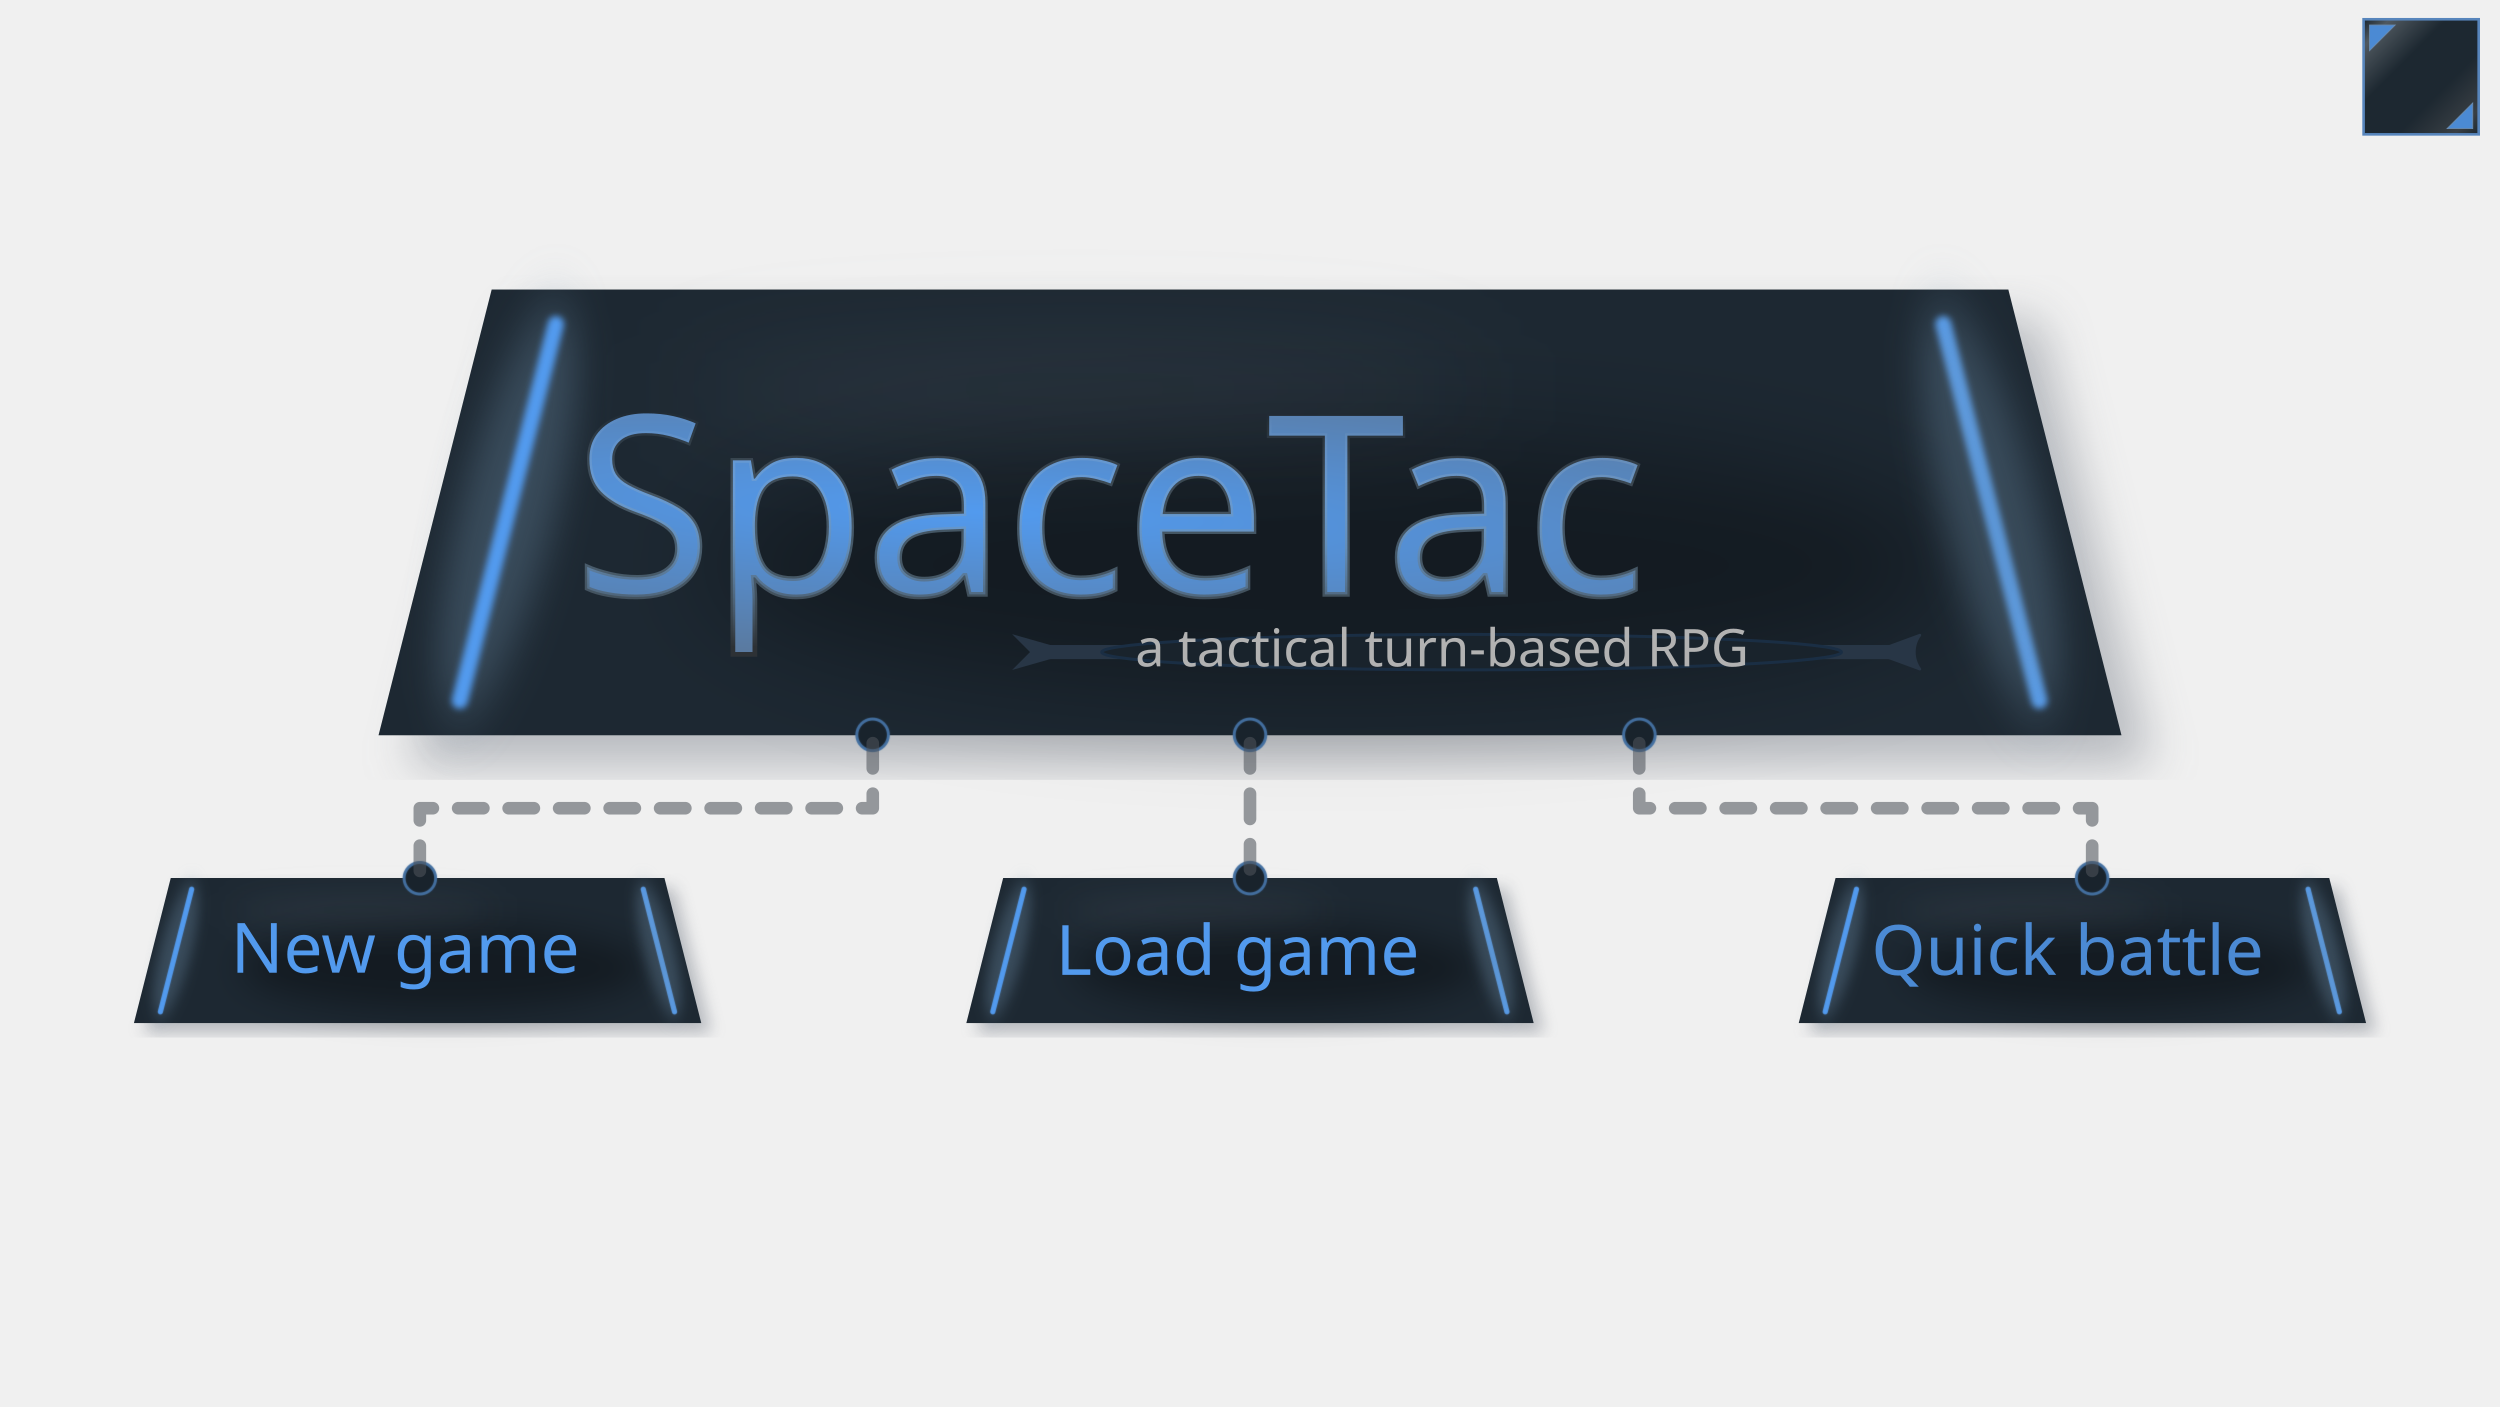
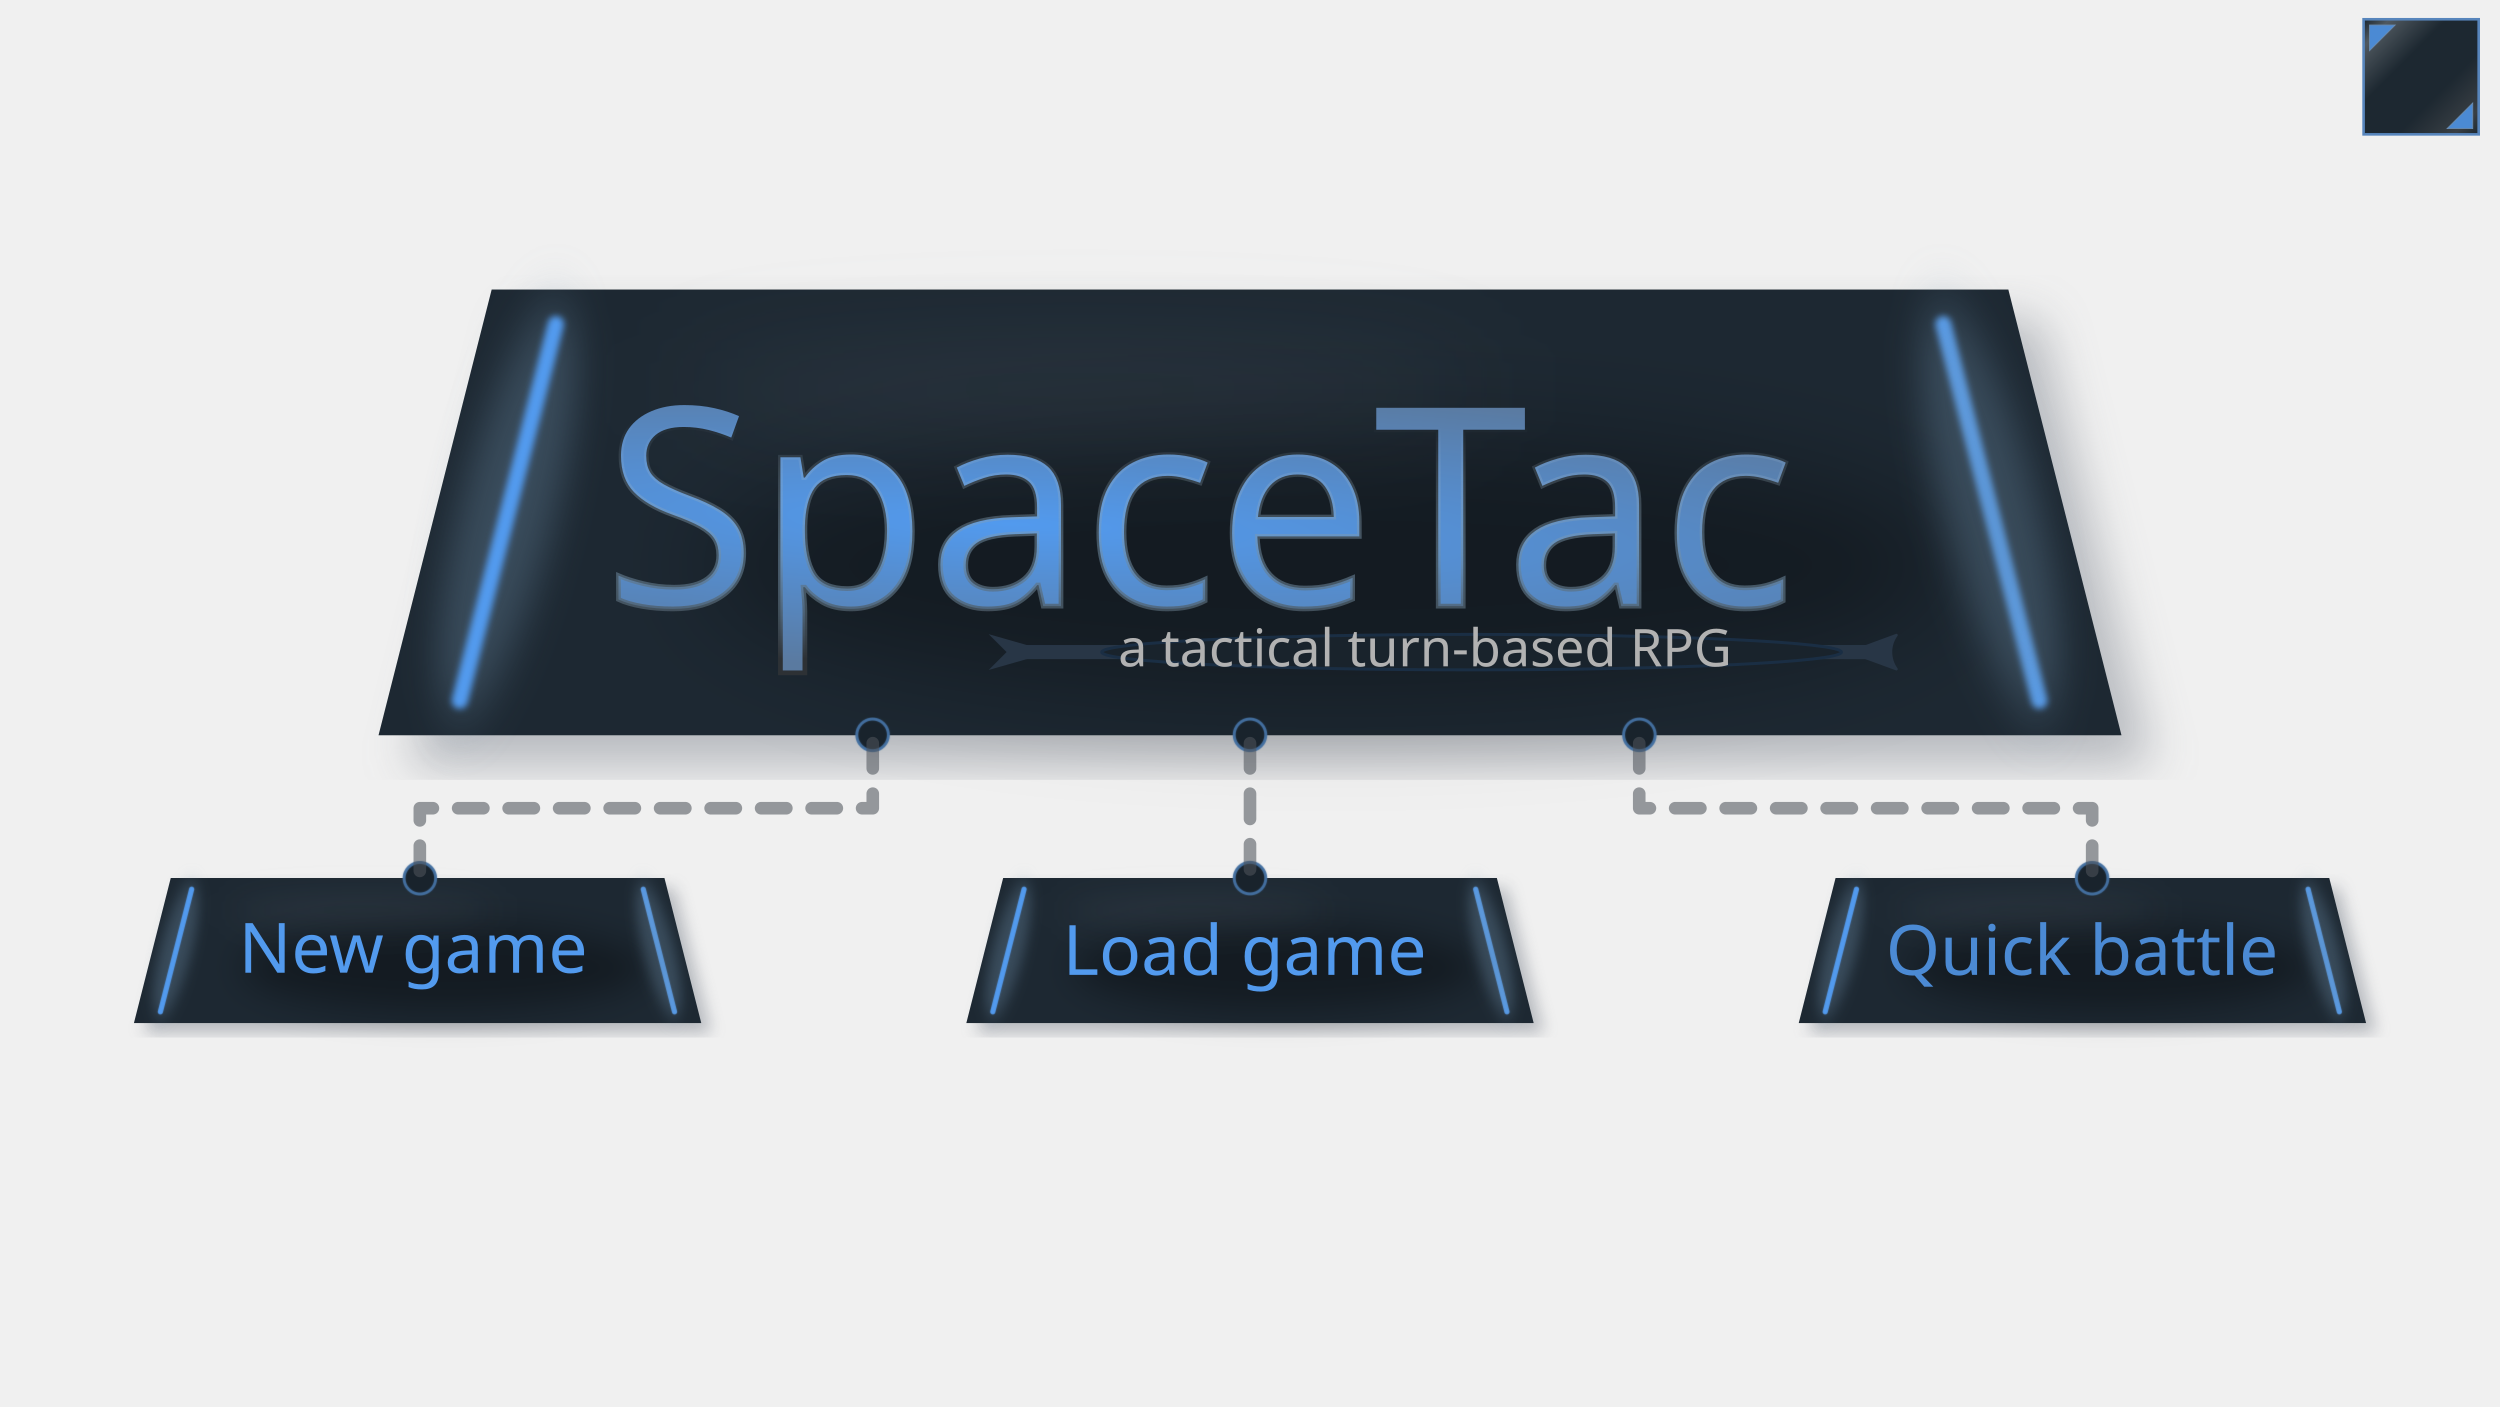
<svg xmlns="http://www.w3.org/2000/svg" xmlns:xlink="http://www.w3.org/1999/xlink" width="1920" height="1080" viewBox="0 0 508 285.75" version="1.1" id="svg8">
  <defs id="defs2">
    <linearGradient id="linearGradient4934">
      <stop style="stop-color:#1d2831;stop-opacity:1;" offset="0" id="stop4930" />
      <stop id="stop4938" offset="0.109" style="stop-color:#4f585f;stop-opacity:1" />
      <stop style="stop-color:#1d2831;stop-opacity:1" offset="0.358" id="stop4944" />
      <stop style="stop-color:#1d2831;stop-opacity:1" offset="0.647" id="stop4942" />
      <stop style="stop-color:#393f44;stop-opacity:1" offset="0.896" id="stop4940" />
      <stop style="stop-color:#1d2831;stop-opacity:1" offset="1" id="stop4932" />
    </linearGradient>
    <marker orient="auto" refY="0.0" refX="0.0" id="Arrow1Send" style="overflow:visible;">
      <path id="path5471" d="M 0.0,0.0 L 5.0,-5.0 L -12.5,0.0 L 5.0,5.0 L 0.0,0.0 z " style="fill-rule:evenodd;stroke:#283646;stroke-width:1pt;stroke-opacity:1;fill:#283646;fill-opacity:1" transform="scale(0.2) rotate(180) translate(6,0)" />
    </marker>
    <marker orient="auto" refY="0.0" refX="0.0" id="Arrow2Sstart" style="overflow:visible">
      <path id="path5486" style="fill-rule:evenodd;stroke-width:0.625;stroke-linejoin:round;stroke:#283646;stroke-opacity:1;fill:#283646;fill-opacity:1" d="M 8.719,4.034 L -2.207,0.016 L 8.719,-4.002 C 6.973,-1.63 6.983,1.616 8.719,4.034 z " transform="scale(0.3) translate(-2.3,0)" />
    </marker>
    <marker orient="auto" refY="0.0" refX="0.0" id="Arrow2Mend" style="overflow:visible;">
      <path id="path5483" style="fill-rule:evenodd;stroke-width:0.625;stroke-linejoin:round;stroke:#9bb0c9;stroke-opacity:1;fill:#9bb0c9;fill-opacity:1" d="M 8.719,4.034 L -2.207,0.016 L 8.719,-4.002 C 6.973,-1.63 6.983,1.616 8.719,4.034 z " transform="scale(0.6) rotate(180) translate(0,0)" />
    </marker>
    <marker orient="auto" refY="0.0" refX="0.0" id="Arrow1Lstart" style="overflow:visible">
      <path id="path5456" d="M 0.0,0.0 L 5.0,-5.0 L -12.5,0.0 L 5.0,5.0 L 0.0,0.0 z " style="fill-rule:evenodd;stroke:#9bb0c9;stroke-width:1pt;stroke-opacity:1;fill:#9bb0c9;fill-opacity:1" transform="scale(0.8) translate(12.5,0)" />
    </marker>
    <linearGradient id="linearGradient5286">
      <stop style="stop-color:#529aee;stop-opacity:1;" offset="0" id="stop5282" />
      <stop style="stop-color:#5a7aa0;stop-opacity:1" offset="1" id="stop5284" />
    </linearGradient>
    <linearGradient id="linearGradient5252">
      <stop style="stop-color:#2d3135;stop-opacity:1" offset="0" id="stop5248" />
      <stop id="stop5256" offset="0.426" style="stop-color:#6e8ba1;stop-opacity:0.549" />
      <stop style="stop-color:#c4d7e5;stop-opacity:0" offset="1" id="stop5250" />
    </linearGradient>
    <filter style="color-interpolation-filters:sRGB" id="filter4662" x="-0.224" width="1.449" y="-0.057" height="1.114">
      <feGaussianBlur stdDeviation="0.2" id="feGaussianBlur4664" />
    </filter>
    <filter style="color-interpolation-filters:sRGB" id="filter5244" x="-0.101" width="1.202" y="-0.48" height="1.96">
      <feGaussianBlur stdDeviation="3.474" id="feGaussianBlur5246" />
    </filter>
-     <linearGradient xlink:href="#linearGradient5252" id="linearGradient5254" x1="259.383" y1="143.133" x2="259.575" y2="95.292" gradientUnits="userSpaceOnUse" />
-     <radialGradient xlink:href="#linearGradient5286" id="radialGradient5288" cx="201.792" cy="102.017" fx="201.792" fy="102.017" r="136.003" gradientTransform="matrix(1.93924,0.081369,-0.00937077,0.2233305,-191.1578,76.13414)" gradientUnits="userSpaceOnUse" />
+     <linearGradient xlink:href="#linearGradient5252" id="linearGradient5254" x1="259.383" y1="143.133" x2="259.575" y2="95.292" gradientUnits="userSpaceOnUse" gradientTransform="translate(6.076871,2.39208)" />
+     <radialGradient xlink:href="#linearGradient5286" id="radialGradient5288" cx="201.792" cy="102.017" fx="201.792" fy="102.017" r="136.003" gradientTransform="matrix(1.93924,0.081369,-0.00937077,0.2233305,-185.0809,78.52622)" gradientUnits="userSpaceOnUse" />
    <filter style="color-interpolation-filters:sRGB" id="filter6839" x="-0.152" width="1.304" y="-1.559" height="4.118">
      <feGaussianBlur stdDeviation="3.473" id="feGaussianBlur6841" />
    </filter>
    <filter style="color-interpolation-filters:sRGB" id="filter7175" x="-0.416" width="1.831" y="-0.141" height="1.281">
      <feGaussianBlur stdDeviation="1.614" id="feGaussianBlur7177" />
    </filter>
    <filter style="color-interpolation-filters:sRGB;" id="filter7407">
      <feFlood flood-opacity="0.39" flood-color="rgb(93,102,114)" result="flood" id="feFlood7397" />
      <feComposite in="flood" in2="SourceGraphic" operator="in" result="composite1" id="feComposite7399" />
      <feGaussianBlur in="composite1" stdDeviation="1.6" result="blur" id="feGaussianBlur7401" />
      <feOffset dx="2" dy="2" result="offset" id="feOffset7403" />
      <feComposite in="SourceGraphic" in2="offset" operator="over" result="composite2" id="feComposite7405" />
    </filter>
    <filter style="color-interpolation-filters:sRGB" id="filter9551">
      <feFlood flood-opacity="0.212" flood-color="rgb(255,255,255)" result="flood" id="feFlood9541" />
      <feComposite in="flood" in2="SourceGraphic" operator="out" result="composite1" id="feComposite9543" />
      <feGaussianBlur in="composite1" stdDeviation="1.4" result="blur" id="feGaussianBlur9545" />
      <feOffset dx="0" dy="0" result="offset" id="feOffset9547" />
      <feComposite in="offset" in2="SourceGraphic" operator="atop" result="composite2" id="feComposite9549" />
    </filter>
    <linearGradient xlink:href="#linearGradient4934" id="linearGradient4936" x1="480.444" y1="4.079" x2="503.603" y2="27.136" gradientUnits="userSpaceOnUse" />
  </defs>
  <g id="layer3" transform="translate(0,-11.24998)" style="display:inline">
    <g style="display:inline" id="g4590" transform="translate(1.511907)">
      <path id="rect4587" d="M 33.186,189.655 H 133.502 l 7.484,29.482 H 25.702 Z" style="fill:#1d2832;fill-opacity:1;stroke-width:0.303;filter:url(#filter7407)" />
      <ellipse style="fill:#7595b3;fill-opacity:0.322;stroke:none;stroke-width:3.104;stroke-linecap:round;stroke-miterlimit:4;stroke-dasharray:none;stroke-dashoffset:59.556;stroke-opacity:1;filter:url(#filter7175)" id="path7057" cx="83.856" cy="190.152" rx="3.14" ry="14.21" transform="matrix(0.9709836,0.239146,-0.2481569,0.9687199,0,0)" />
      <path id="path4624" d="m 37.434,191.94 -6.357,24.912" style="fill:none;fill-rule:evenodd;stroke:#529aee;stroke-width:1.065;stroke-linecap:round;stroke-linejoin:miter;stroke-miterlimit:4;stroke-dasharray:none;stroke-opacity:1;filter:url(#filter4662)" />
      <use height="100%" width="100%" transform="matrix(-1,0,0,1,166.6337,0)" id="use4666" xlink:href="#path4624" y="0" x="0" />
      <ellipse style="fill:#000000;fill-opacity:0.325;stroke:none;stroke-width:0.965;stroke-linecap:round;stroke-miterlimit:4;stroke-dasharray:none;stroke-opacity:1;filter:url(#filter5244)" id="path5042" cx="88.692" cy="207.887" rx="41.293" ry="8.686" />
      <ellipse style="fill:#b2bac5;fill-opacity:0.1;stroke:none;stroke-width:2.865;stroke-linecap:round;stroke-miterlimit:4;stroke-dasharray:none;stroke-dashoffset:59.556;stroke-opacity:1;filter:url(#filter6839)" id="path6789" cx="72.121" cy="196.234" rx="27.395" ry="2.673" />
      <use x="0" y="0" xlink:href="#path7057" id="use7179" transform="matrix(-1,0,0,1,166.5556,0)" width="100%" height="100%" />
    </g>
    <use style="display:inline;fill:#529aee;fill-opacity:1" x="0" y="0" xlink:href="#g4590" id="use4592" transform="translate(169.1444)" width="100%" height="100%" />
    <use style="display:inline" x="0" y="0" xlink:href="#g4590" id="use4594" transform="translate(338.2887)" width="100%" height="100%" />
  </g>
  <g id="layer1" transform="translate(0,-11.24998)" style="display:inline">
    <use x="0" y="0" xlink:href="#g4590" id="use4617" transform="matrix(3.072131,0,0,3.072131,-6.687703,-512.5613)" width="100%" height="100%" />
-     <path style="fill:none;fill-rule:evenodd;stroke:#283646;stroke-width:2.865;stroke-linecap:butt;stroke-linejoin:miter;stroke-miterlimit:4;stroke-dasharray:none;stroke-dashoffset:15.757;stroke-opacity:1;marker-start:url(#Arrow1Send);marker-end:url(#Arrow2Sstart)" d="M 213.281,143.751 H 384.601" id="path5290" />
+     <path style="fill:none;fill-rule:evenodd;stroke:#283646;stroke-width:2.865;stroke-linecap:butt;stroke-linejoin:miter;stroke-miterlimit:4;stroke-dasharray:none;stroke-dashoffset:15.757;stroke-opacity:1;marker-start:url(#Arrow1Send);marker-end:url(#Arrow2Sstart)" d="M 208.519,143.751 H 379.838" id="path5290" />
    <text xml:space="preserve" style="font-style:normal;font-weight:normal;font-size:10.583px;line-height:6.615px;font-family:sans-serif;letter-spacing:0px;word-spacing:0px;fill:#ff0000;fill-opacity:1;stroke:none;stroke-width:0.265px;stroke-linecap:butt;stroke-linejoin:miter;stroke-opacity:1" x="216.488" y="198.11" id="text4525">
      <tspan id="tspan4523" x="216.488" y="204.167" style="fill:#ff0000;fill-opacity:1;stroke-width:0.265px" />
    </text>
-     <text xml:space="preserve" style="font-style:normal;font-variant:normal;font-weight:normal;font-stretch:normal;font-size:50.8px;line-height:6.615px;font-family:'Arial Black';-inkscape-font-specification:'Arial Black, ';letter-spacing:0px;word-spacing:0px;fill:url(#radialGradient5288);fill-opacity:1;stroke:url(#linearGradient5254);stroke-width:0.965;stroke-linecap:butt;stroke-linejoin:miter;stroke-miterlimit:4;stroke-dasharray:none;stroke-opacity:1" x="116.718" y="132.026" id="text4529">
-       <tspan id="tspan4527" x="116.718" y="132.026" style="font-style:normal;font-variant:normal;font-weight:normal;font-stretch:normal;font-size:50.8px;line-height:6.61px;font-family:'Arial Black';-inkscape-font-specification:'Arial Black, ';fill:url(#radialGradient5288);fill-opacity:1;stroke:url(#linearGradient5254);stroke-width:0.965;stroke-miterlimit:4;stroke-dasharray:none;stroke-opacity:1">SpaceTac</tspan>
+     <text xml:space="preserve" style="font-style:normal;font-variant:normal;font-weight:normal;font-stretch:normal;font-size:50.8px;line-height:6.615px;font-family:'Arial Black';-inkscape-font-specification:'Arial Black, ';letter-spacing:0px;word-spacing:0px;fill:url(#radialGradient5288);fill-opacity:1;stroke:url(#linearGradient5254);stroke-width:0.965;stroke-linecap:butt;stroke-linejoin:miter;stroke-miterlimit:4;stroke-dasharray:none;stroke-opacity:1" x="122.795" y="134.418" id="text4529">
+       <tspan id="tspan4527" x="122.795" y="134.418" style="font-style:normal;font-variant:normal;font-weight:normal;font-stretch:normal;font-size:56.444px;line-height:6.61px;font-family:DAGGERSQUARE;-inkscape-font-specification:DAGGERSQUARE;fill:url(#radialGradient5288);fill-opacity:1;stroke:url(#linearGradient5254);stroke-width:0.965;stroke-miterlimit:4;stroke-dasharray:none;stroke-opacity:1">SpaceTac</tspan>
    </text>
    <ellipse style="fill:#19232c;fill-opacity:1;stroke:#1a2e44;stroke-width:0.6;stroke-linecap:round;stroke-miterlimit:4;stroke-dasharray:none;stroke-dashoffset:59.556;stroke-opacity:1" id="path6915" cx="299.03" cy="143.765" rx="75.166" ry="3.601" />
-     <text xml:space="preserve" style="font-style:normal;font-weight:normal;font-size:10.583px;line-height:6.615px;font-family:sans-serif;letter-spacing:0px;word-spacing:0px;fill:#b2b2b2;fill-opacity:1;stroke:none;stroke-width:0.265px;stroke-linecap:butt;stroke-linejoin:miter;stroke-opacity:1" x="230.686" y="146.652" id="text4550">
-       <tspan id="tspan4548" x="230.686" y="146.652" style="fill:#b2b2b2;fill-opacity:1;stroke-width:0.265px">a tactical turn-based RPG</tspan>
+     <text xml:space="preserve" style="font-style:normal;font-weight:normal;font-size:10.583px;line-height:6.615px;font-family:sans-serif;letter-spacing:0px;word-spacing:0px;fill:#b2b2b2;fill-opacity:1;stroke:none;stroke-width:0.265px;stroke-linecap:butt;stroke-linejoin:miter;stroke-opacity:1" x="227.215" y="146.652" id="text4550">
+       <tspan id="tspan4548" x="227.215" y="146.652" style="font-style:normal;font-variant:normal;font-weight:normal;font-stretch:normal;font-family:DAGGERSQUARE;-inkscape-font-specification:DAGGERSQUARE;fill:#b2b2b2;fill-opacity:1;stroke-width:0.265px">a tactical turn-based RPG</tspan>
    </text>
    <g id="g7596" transform="translate(-1.058333)">
      <circle r="3.207" cy="160.574" cx="178.371" id="path7585" style="fill:#19232c;fill-opacity:1;stroke:#436fa0;stroke-width:0.6;stroke-linecap:round;stroke-miterlimit:4;stroke-dasharray:none;stroke-dashoffset:59.556;stroke-opacity:1;filter:url(#filter4662)" />
      <use height="100%" width="100%" transform="translate(-91.99401,29.13253)" id="use7589" xlink:href="#path7585" y="0" x="0" />
      <path id="path7591" d="M 86.368,189.498 V 175.481 H 178.405 V 160.74" style="fill:none;fill-rule:evenodd;stroke:#4e535a;stroke-width:2.565;stroke-linecap:round;stroke-linejoin:round;stroke-miterlimit:4;stroke-dasharray:5.13, 5.13;stroke-dashoffset:8.977;stroke-opacity:0.566" />
    </g>
    <use x="0" y="0" xlink:href="#g7596" id="use7598" transform="matrix(-1,0,0,1,510.439,0)" width="100%" height="100%" />
    <use x="0" y="0" xlink:href="#path7585" id="use7600" transform="translate(75.62932)" width="100%" height="100%" />
    <use x="0" y="0" xlink:href="#use7600" id="use7603" transform="translate(0,29.10875)" width="100%" height="100%" />
    <path style="fill:none;fill-rule:evenodd;stroke:#4e535a;stroke-width:2.565;stroke-linecap:round;stroke-linejoin:miter;stroke-miterlimit:4;stroke-dasharray:5.13, 5.13;stroke-dashoffset:8.465;stroke-opacity:0.565" d="M 254,189.713 V 160.74" id="path7605" />
  </g>
  <g id="layer2" style="display:inline">
-     <text transform="translate(0,-11.24998)" xml:space="preserve" style="font-style:normal;font-weight:normal;font-size:10.583px;line-height:6.615px;font-family:sans-serif;letter-spacing:0px;word-spacing:0px;fill:#529aee;fill-opacity:1;stroke:none;stroke-width:0.265px;stroke-linecap:butt;stroke-linejoin:miter;stroke-opacity:1" x="46.877" y="208.913" id="text4554">
-       <tspan id="tspan4552" x="46.877" y="208.913" style="font-size:14.111px;fill:#529aee;fill-opacity:1;stroke-width:0.265px">New game</tspan>
+     <text xml:space="preserve" style="font-style:normal;font-weight:normal;font-size:10.583px;line-height:6.615px;font-family:sans-serif;letter-spacing:0px;word-spacing:0px;fill:#529aee;fill-opacity:1;stroke:none;stroke-width:0.265px;stroke-linecap:butt;stroke-linejoin:miter;stroke-opacity:1" x="48.484" y="197.663" id="text4554">
+       <tspan id="tspan4552" x="48.484" y="197.663" style="font-style:normal;font-variant:normal;font-weight:normal;font-stretch:normal;font-size:14.111px;font-family:DAGGERSQUARE;-inkscape-font-specification:DAGGERSQUARE;fill:#529aee;fill-opacity:1;stroke-width:0.265px">New game</tspan>
    </text>
-     <text transform="translate(0,-11.24998)" xml:space="preserve" style="font-style:normal;font-weight:normal;font-size:10.583px;line-height:6.615px;font-family:sans-serif;letter-spacing:0px;word-spacing:0px;fill:#529aee;fill-opacity:1;stroke:none;stroke-width:0.265px;stroke-linecap:butt;stroke-linejoin:miter;stroke-opacity:1" x="214.492" y="209.347" id="text4554-6">
-       <tspan id="tspan4552-7" x="214.492" y="209.347" style="font-size:14.111px;fill:#529aee;fill-opacity:1;stroke-width:0.265px">Load game</tspan>
+     <text xml:space="preserve" style="font-style:normal;font-weight:normal;font-size:10.583px;line-height:6.615px;font-family:sans-serif;letter-spacing:0px;word-spacing:0px;fill:#529aee;fill-opacity:1;stroke:none;stroke-width:0.265px;stroke-linecap:butt;stroke-linejoin:miter;stroke-opacity:1" x="215.934" y="198.097" id="text4554-6">
+       <tspan id="tspan4552-7" x="215.934" y="198.097" style="font-style:normal;font-variant:normal;font-weight:normal;font-stretch:normal;font-size:14.111px;font-family:DAGGERSQUARE;-inkscape-font-specification:DAGGERSQUARE;fill:#529aee;fill-opacity:1;stroke-width:0.265px">Load game</tspan>
    </text>
-     <text transform="translate(0,-11.24998)" xml:space="preserve" style="font-style:normal;font-weight:normal;font-size:10.583px;line-height:6.615px;font-family:sans-serif;letter-spacing:0px;word-spacing:0px;fill:#4b8ad4;fill-opacity:1;stroke:none;stroke-width:0.265px;stroke-linecap:butt;stroke-linejoin:miter;stroke-opacity:1" x="380.267" y="209.347" id="text4554-2">
-       <tspan id="tspan4552-74" x="380.267" y="209.347" style="font-size:14.111px;fill:#4b8ad4;fill-opacity:1;stroke-width:0.265px">Quick battle</tspan>
+     <text xml:space="preserve" style="font-style:normal;font-weight:normal;font-size:10.583px;line-height:6.615px;font-family:sans-serif;letter-spacing:0px;word-spacing:0px;fill:#4b8ad4;fill-opacity:1;stroke:none;stroke-width:0.265px;stroke-linecap:butt;stroke-linejoin:miter;stroke-opacity:1" x="383.204" y="198.097" id="text4554-2">
+       <tspan id="tspan4552-74" x="383.204" y="198.097" style="font-style:normal;font-variant:normal;font-weight:normal;font-stretch:normal;font-size:14.111px;font-family:DAGGERSQUARE;-inkscape-font-specification:DAGGERSQUARE;fill:#4b8ad4;fill-opacity:1;stroke-width:0.265px">Quick battle</tspan>
    </text>
  </g>
  <g id="layer4" style="display:none">
    <rect style="fill:#1e3959;fill-opacity:1;fill-rule:evenodd;stroke:#8fbcbd;stroke-width:0.794;stroke-linecap:butt;stroke-linejoin:miter;stroke-miterlimit:4;stroke-dasharray:none;stroke-opacity:0.962" id="rect4557" width="354.922" height="116.021" x="76.539" y="32.744" />
    <text xml:space="preserve" style="font-style:normal;font-weight:normal;font-size:7.056px;line-height:6.615px;font-family:sans-serif;letter-spacing:0px;word-spacing:0px;fill:#ffffff;fill-opacity:1;stroke:none;stroke-width:0.265px;stroke-linecap:butt;stroke-linejoin:miter;stroke-opacity:1" x="97.214" y="67.559" id="text4560">
      <tspan id="tspan4558" x="97.214" y="67.559" style="font-size:11.289px;fill:#ffffff;fill-opacity:1;stroke-width:0.265px">Load a saved game</tspan>
    </text>
    <text xml:space="preserve" style="font-style:normal;font-weight:normal;font-size:7.056px;line-height:6.615px;font-family:sans-serif;letter-spacing:0px;word-spacing:0px;fill:#ffffff;fill-opacity:1;stroke:none;stroke-width:0.265px;stroke-linecap:butt;stroke-linejoin:miter;stroke-opacity:1" x="95.461" y="125.163" id="text4564">
      <tspan id="tspan4562" x="95.461" y="125.163" style="font-size:11.289px;fill:#ffffff;fill-opacity:1;stroke-width:0.265px">Enter an invite code</tspan>
    </text>
    <rect style="fill:#8bb8ba;fill-opacity:1;fill-rule:evenodd;stroke:#fbfbfb;stroke-width:0.529;stroke-linecap:butt;stroke-linejoin:miter;stroke-miterlimit:4;stroke-dasharray:none;stroke-opacity:0.46" id="rect5683" width="128.49" height="22.278" x="228.949" y="110.909" />
    <path style="display:inline;fill:#267482;fill-opacity:1;fill-rule:evenodd;stroke:none;stroke-width:0.265px;stroke-linecap:butt;stroke-linejoin:miter;stroke-opacity:1;filter:url(#filter9551)" id="path4777" d="m 348.011,69.452 0,-10.015 8.673,5.007 z" />
    <rect style="fill:#8fbcbd;fill-opacity:0.965;fill-rule:evenodd;stroke:#fbfbfb;stroke-width:0.529;stroke-linecap:butt;stroke-linejoin:miter;stroke-miterlimit:4;stroke-dasharray:none;stroke-opacity:0.459" id="rect6552" width="94.872" height="51.027" x="245.758" y="38.932" />
    <use x="0" y="0" xlink:href="#path4777" id="use6554" width="100%" height="100%" transform="matrix(-1,0,0,1,586.3885,-6.6582243e-7)" />
    <g id="g6590" style="stroke-width:0.529;stroke-miterlimit:4;stroke-dasharray:none" transform="translate(-16.17925,-22.87406)">
      <text id="text6566" y="100.164" x="270.469" style="font-style:normal;font-weight:normal;font-size:7.056px;line-height:6.615px;font-family:sans-serif;letter-spacing:0px;word-spacing:0px;fill:#000000;fill-opacity:1;stroke:none;stroke-width:0.529;stroke-linecap:butt;stroke-linejoin:miter;stroke-miterlimit:4;stroke-dasharray:none;stroke-opacity:1" xml:space="preserve">
        <tspan style="font-size:8.467px;stroke-width:0.529;stroke-miterlimit:4;stroke-dasharray:none" y="100.164" x="270.469" id="tspan6564">On your computer</tspan>
      </text>
      <text id="text6570" y="78.997" x="271.164" style="font-style:normal;font-weight:normal;font-size:7.056px;line-height:6.615px;font-family:sans-serif;letter-spacing:0px;word-spacing:0px;fill:#000000;fill-opacity:1;stroke:none;stroke-width:0.529;stroke-linecap:butt;stroke-linejoin:miter;stroke-miterlimit:4;stroke-dasharray:none;stroke-opacity:1" xml:space="preserve">
        <tspan style="font-size:8.467px;stroke-width:0.529;stroke-miterlimit:4;stroke-dasharray:none" y="78.997" x="271.164" id="tspan6568">2017-05-03 18:30</tspan>
      </text>
    </g>
    <g id="g6668" transform="translate(0,-3.8146973e-6)">
      <circle r="18.899" cy="64.445" cx="390.901" id="path6600" style="fill:#343434;fill-opacity:0.419;fill-rule:evenodd;stroke:#c7c7c7;stroke-width:1.058;stroke-linecap:butt;stroke-linejoin:miter;stroke-miterlimit:4;stroke-dasharray:none;stroke-opacity:0.47" />
      <path id="path6604" d="m 378.807,63.844 9.889,11.092 14.299,-20.981 -15.101,13.363 z" style="fill:#a0f26a;fill-opacity:1;fill-rule:evenodd;stroke:none;stroke-width:0.265;stroke-linecap:butt;stroke-linejoin:miter;stroke-miterlimit:4;stroke-dasharray:none;stroke-opacity:1" />
    </g>
    <circle style="fill:#19232c;fill-opacity:1;stroke:#90cedf;stroke-width:0.6;stroke-linecap:round;stroke-miterlimit:4;stroke-dasharray:none;stroke-dashoffset:59.556;stroke-opacity:1;filter:url(#filter4662)" id="use7600-7" cx="254" cy="149.298" r="3.207" />
    <use style="display:inline" x="0" y="0" xlink:href="#use7600-7" id="use7603-5" transform="translate(-1.9835942e-6,29.10875)" width="100%" height="100%" />
    <path style="display:inline;fill:none;fill-rule:evenodd;stroke:#b4c5cc;stroke-width:2.565;stroke-linecap:round;stroke-linejoin:miter;stroke-miterlimit:4;stroke-dasharray:5.13, 5.13;stroke-dashoffset:8.465;stroke-opacity:0.565" d="M 254,178.437 V 149.464" id="path7605-3" />
    <g id="g6672" transform="translate(0,0.5291667)">
      <use transform="translate(-0.3779762,57.07442)" height="100%" width="100%" id="use6602" xlink:href="#path6600" y="0" x="0" />
      <path id="rect6659" d="m 399.343,110.16 -8.82,8.82 -8.82,-8.82 -2.539,2.539 8.82,8.82 -8.82,8.82 2.539,2.539 8.82,-8.82 8.82,8.82 2.539,-2.539 -8.82,-8.82 8.82,-8.82 z" style="fill:#b4220c;fill-opacity:1;fill-rule:evenodd;stroke:none;stroke-width:0.265px;stroke-linecap:butt;stroke-linejoin:miter;stroke-opacity:1" />
    </g>
    <path style="fill:none;fill-rule:evenodd;stroke:#8bb8ba;stroke-width:0.794;stroke-linecap:butt;stroke-linejoin:miter;stroke-miterlimit:4;stroke-dasharray:none;stroke-opacity:1" d="M 76.635,96.233 H 431.46" id="path6674" />
  </g>
  <g id="layer5" style="display:inline">
    <g id="g4950">
      <rect y="3.914" x="480.283" height="23.386" width="23.386" id="rect6016" style="display:inline;fill:url(#linearGradient4936);fill-opacity:1;fill-rule:evenodd;stroke:#5785bc;stroke-width:0.529;stroke-linecap:butt;stroke-linejoin:miter;stroke-miterlimit:4;stroke-dasharray:none;stroke-opacity:1" />
      <g transform="translate(-0.049883,0.03392527)" id="g4928">
        <path style="display:inline;fill:#4b8ad4;fill-opacity:1;fill-rule:evenodd;stroke:#6a8cb1;stroke-width:0.17;stroke-linecap:butt;stroke-linejoin:miter;stroke-miterlimit:4;stroke-dasharray:none;stroke-opacity:1" d="m 481.542,5.056 h 5.2 l -5.2,5.2 z" id="rect6020" />
        <use x="0" y="0" xlink:href="#rect6020" id="use4924" width="100%" height="100%" transform="rotate(180,492.0263,15.5734)" />
      </g>
    </g>
  </g>
</svg>
